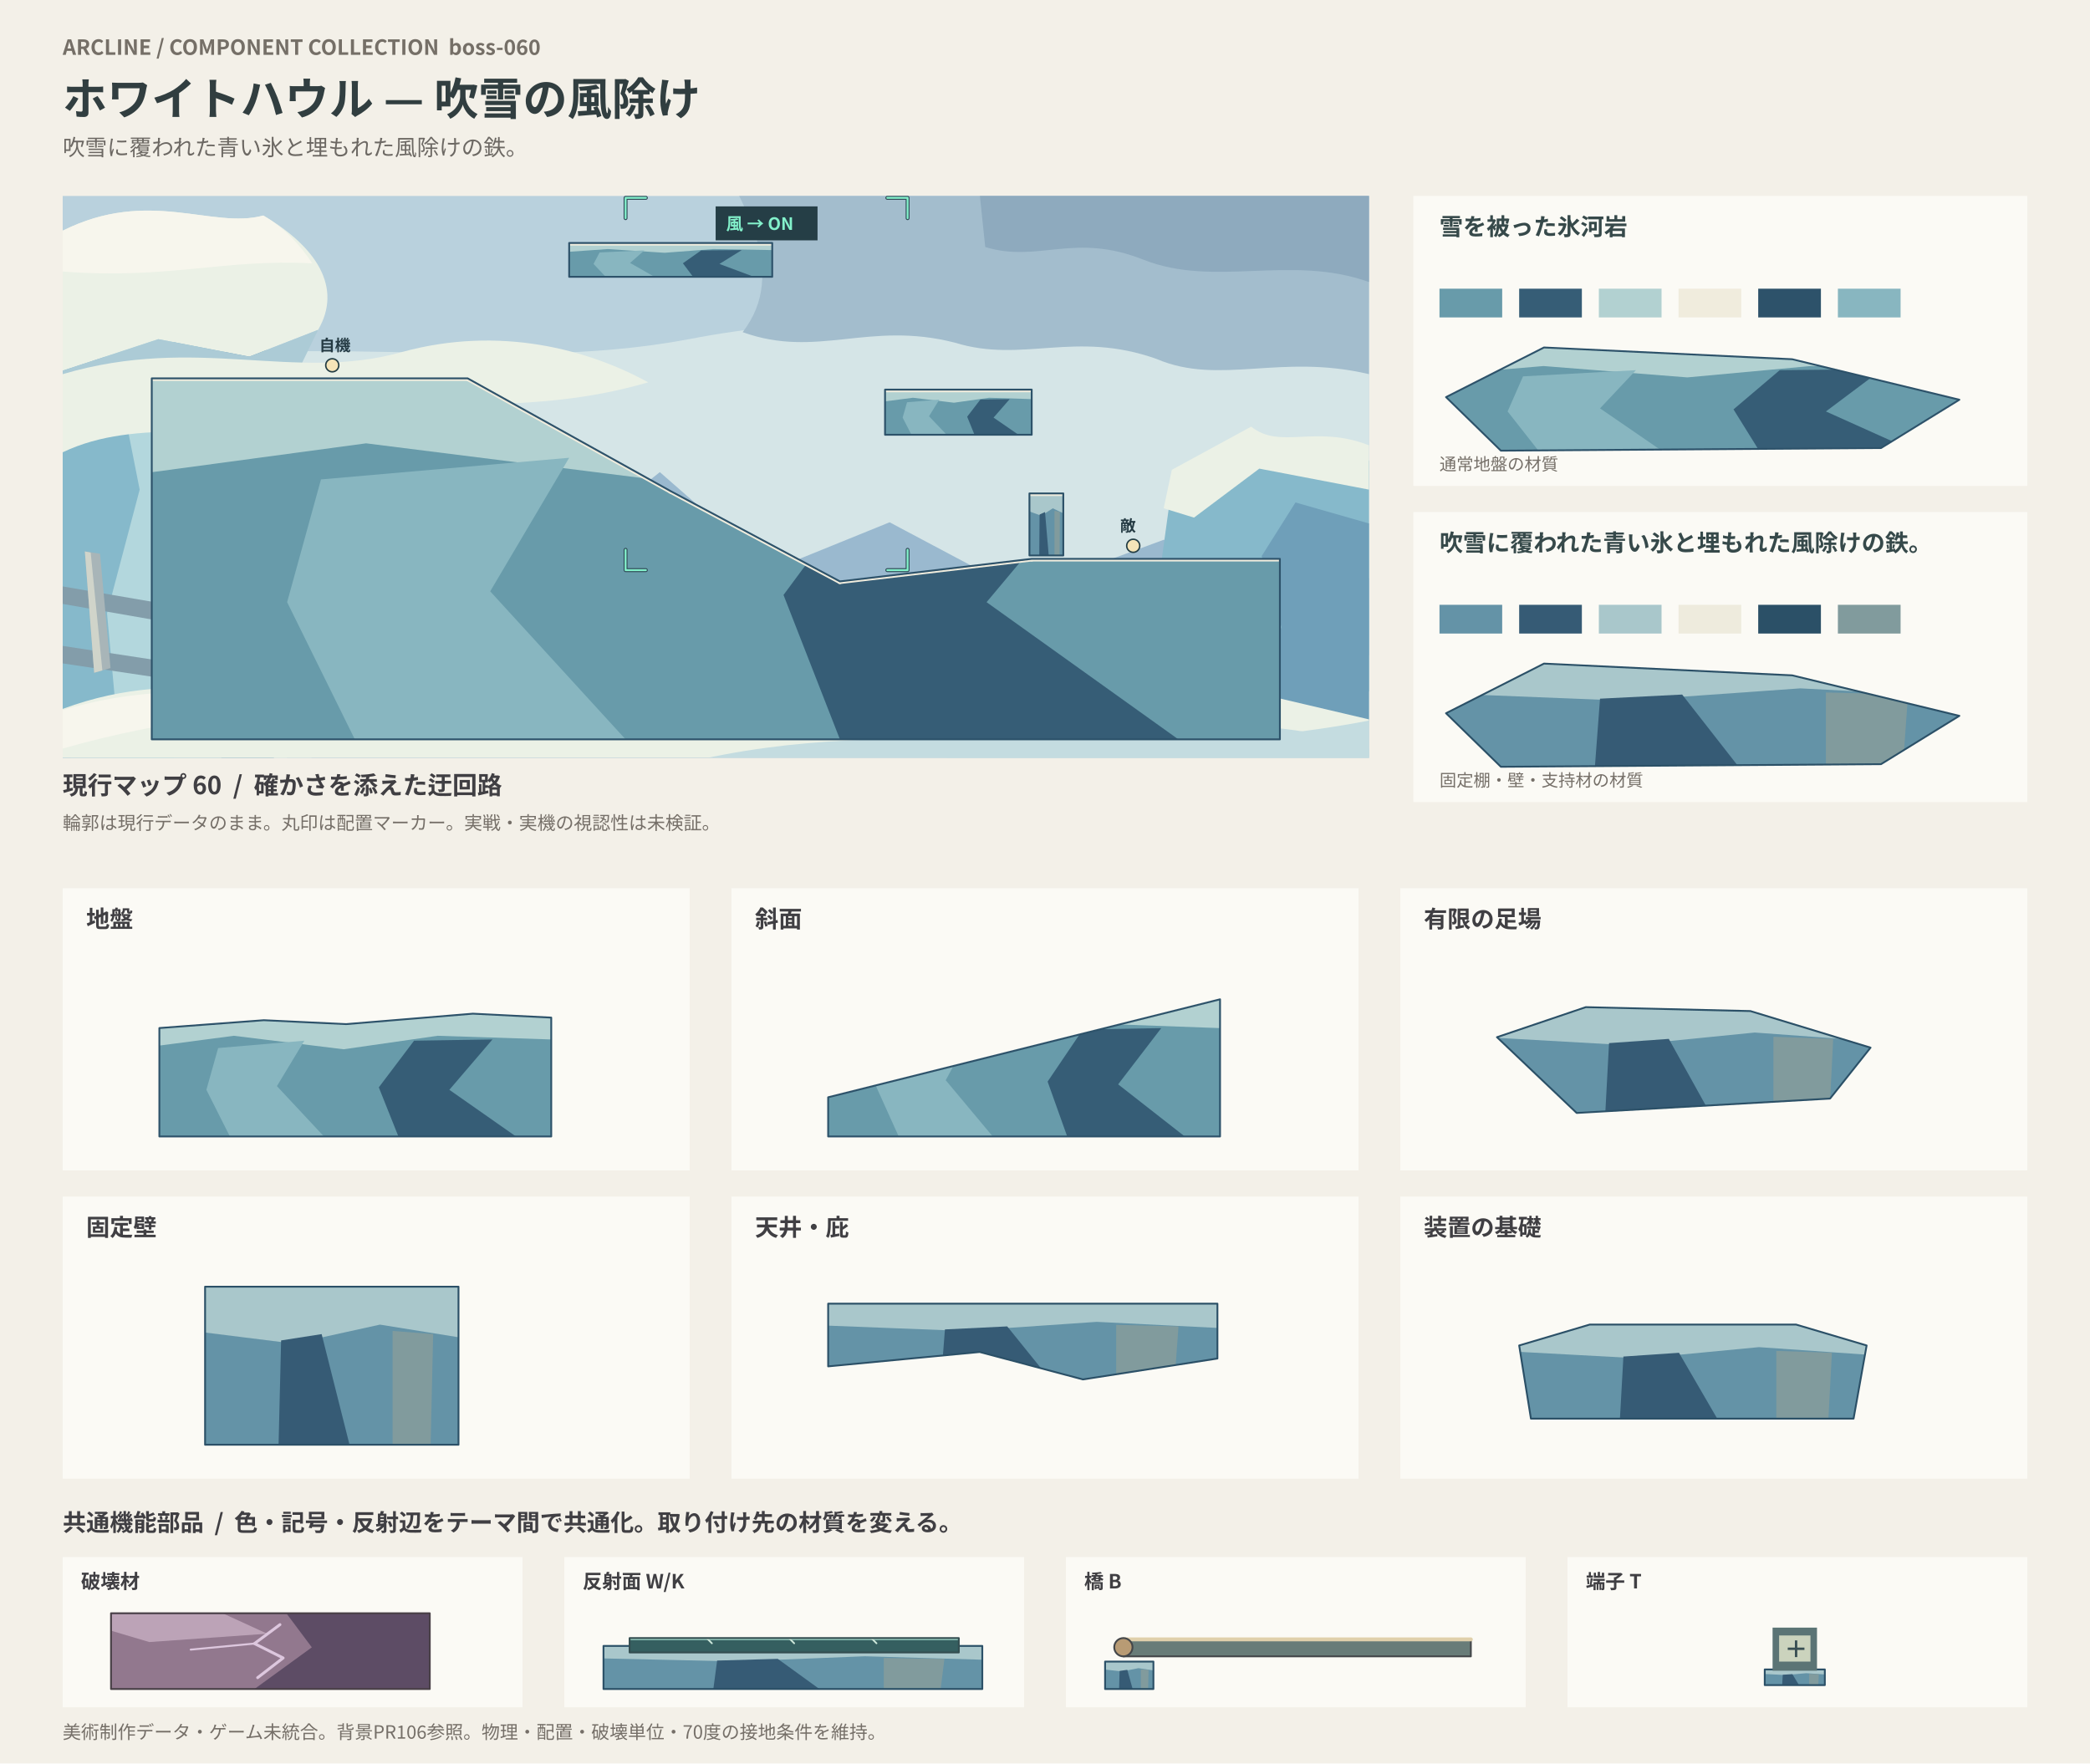
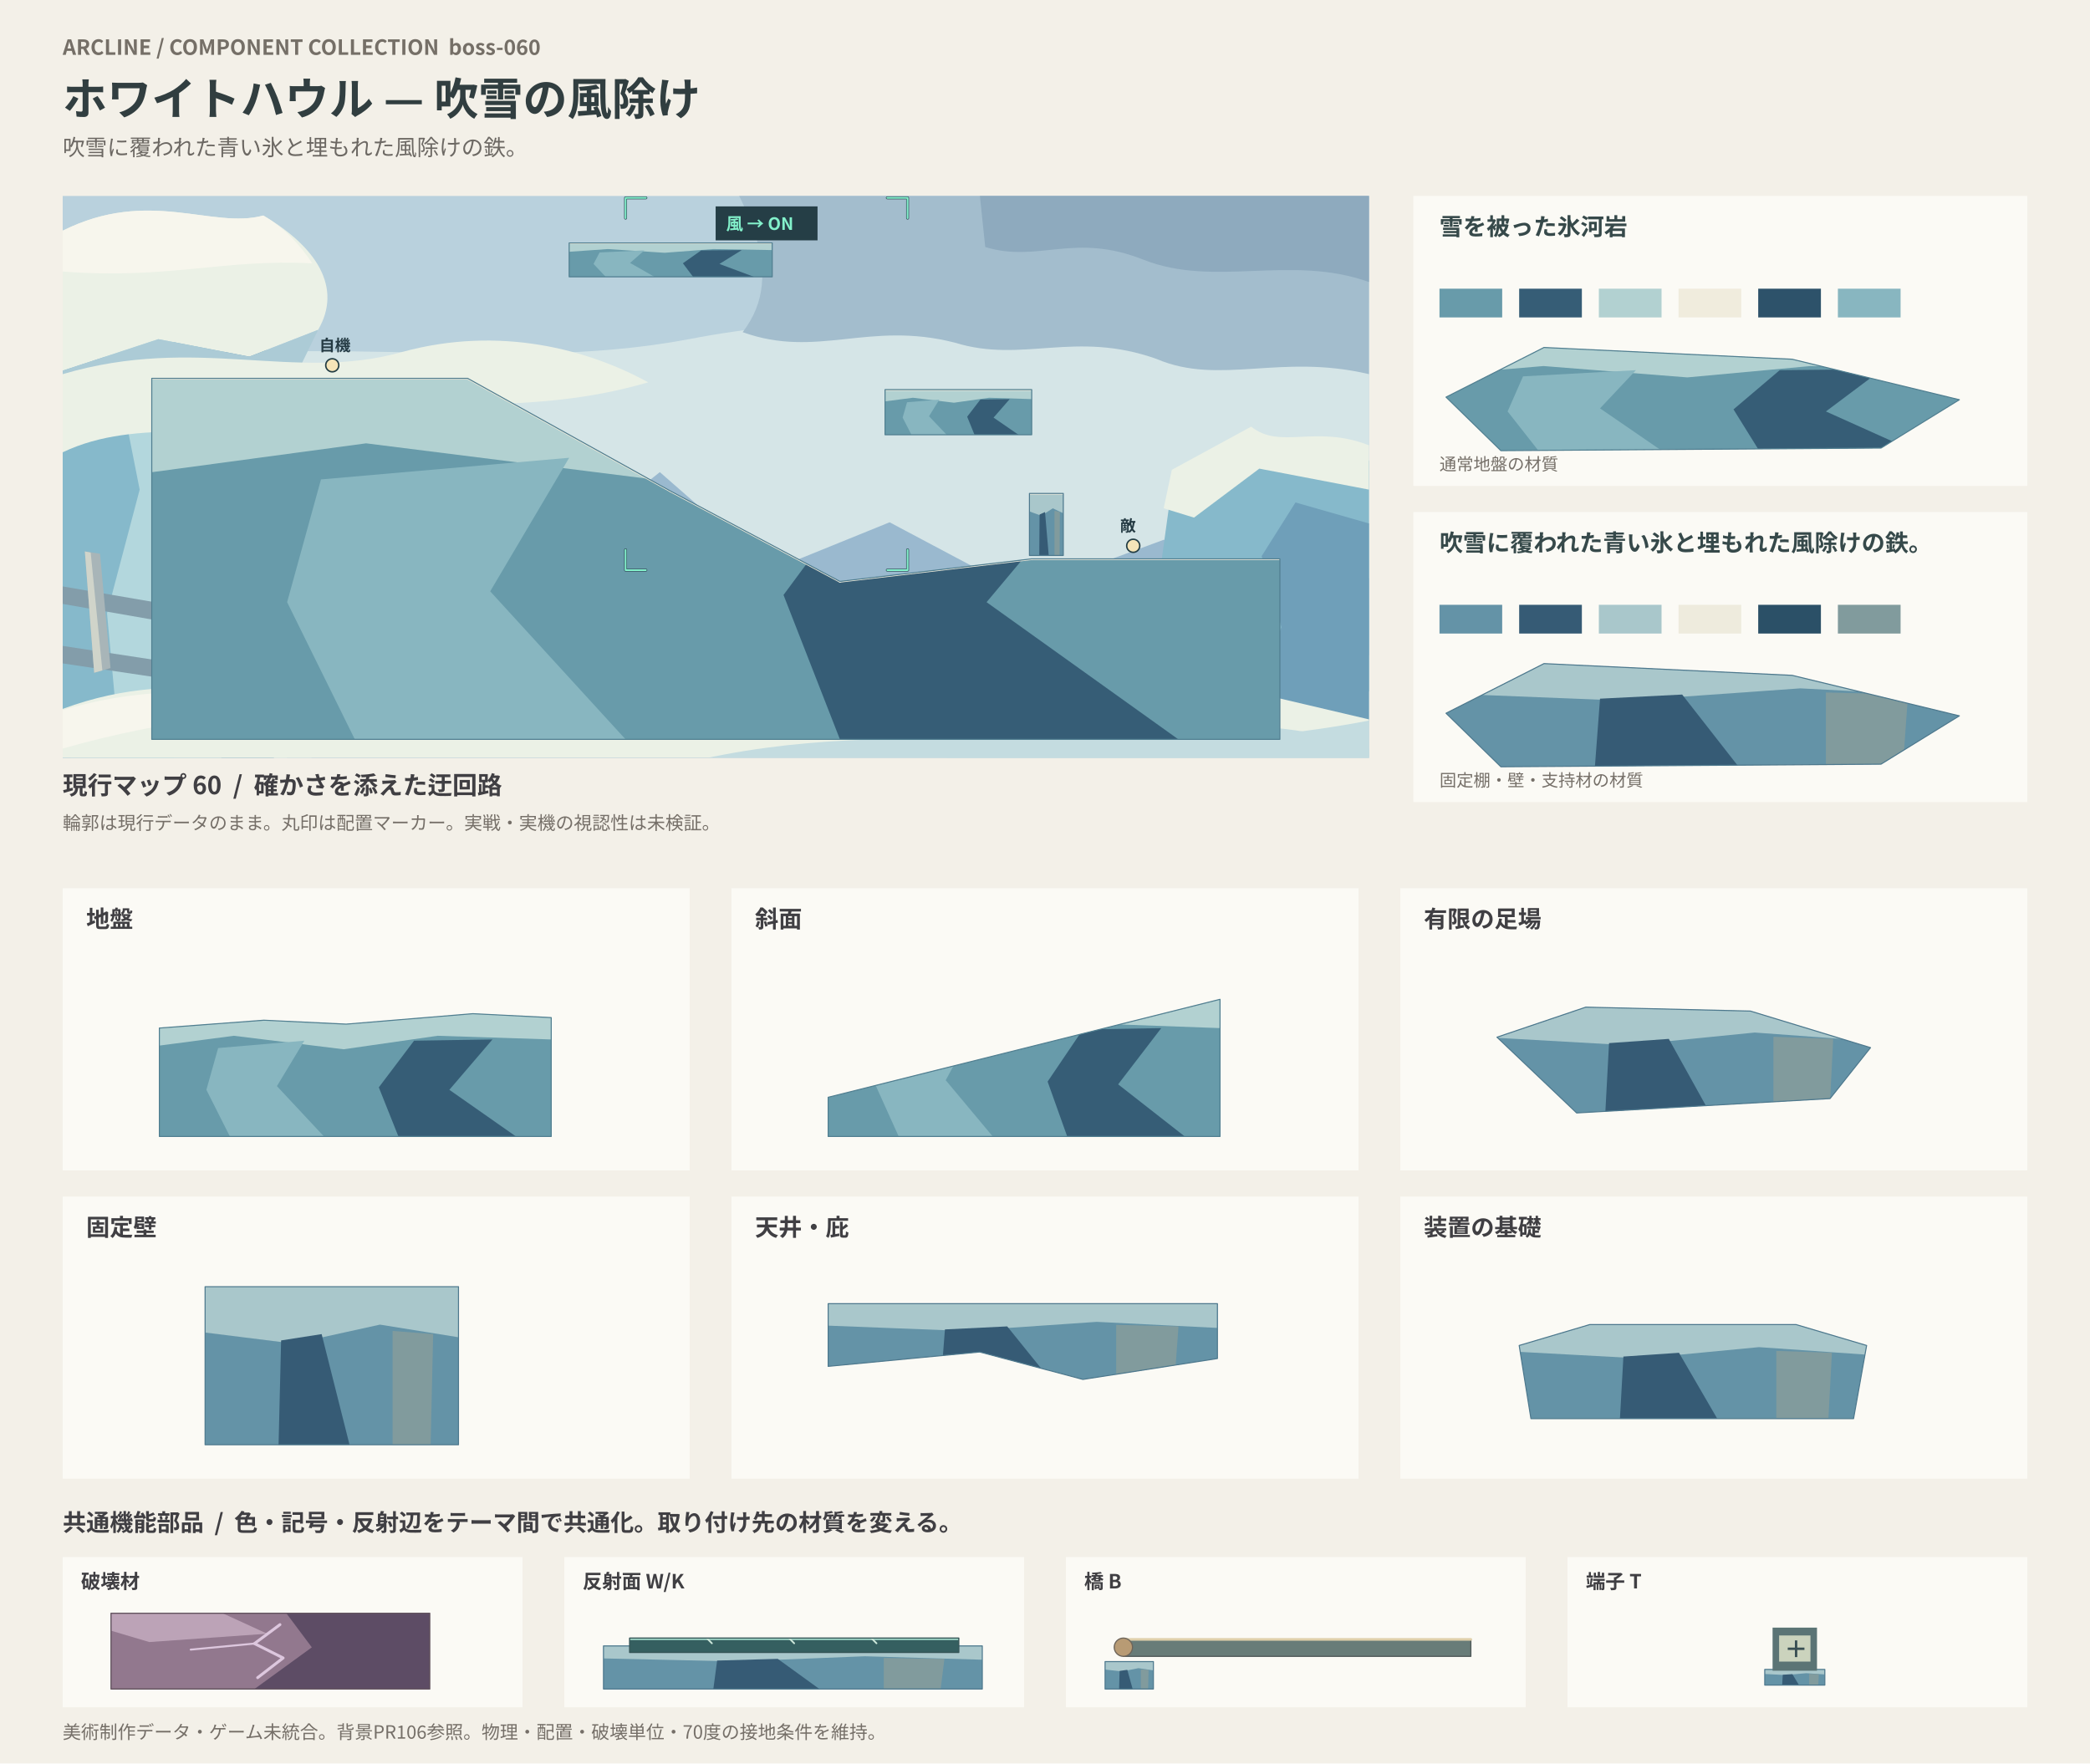
<svg xmlns="http://www.w3.org/2000/svg" width="1600" height="1350" viewBox="0 0 1600 1350">
  <defs>
    <clipPath id="boss_060_clip_1">
      <path d="M0 0 L1000 0 L1000 430 L0 430 Z" />
    </clipPath>
    <clipPath id="boss_060_clip_2">
      <path d="M0 240 L280 240 L460 340 L610 420 L780 400 L1000 400 L1000 560 L0 560 Z" />
    </clipPath>
    <clipPath id="boss_060_clip_3">
      <path d="M370 120 L550 120 L550 150 L370 150 Z" />
    </clipPath>
    <clipPath id="boss_060_clip_4">
      <path d="M650 250 L780 250 L780 290 L650 290 Z" />
    </clipPath>
    <clipPath id="boss_060_clip_5">
      <path d="M778 342 L808 342 L808 397 L778 397 Z" />
    </clipPath>
    <clipPath id="boss_060_clip_6">
      <path d="M0 0 L1000 0 L1000 430 L0 430 Z" />
    </clipPath>
    <clipPath id="boss_060_clip_7">
      <path d="M1107 304 L1182 266 L1372 275 L1500 306 L1440 343 L1149 345 Z" />
    </clipPath>
    <clipPath id="boss_060_clip_8">
      <path d="M1107 546 L1182 508 L1372 517 L1500 548 L1440 585 L1149 587 Z" />
    </clipPath>
    <clipPath id="boss_060_clip_9">
      <path d="M0 70 L80 64 L143 67 L240 59 L300 62 L300 153 L0 153 Z" />
    </clipPath>
    <clipPath id="boss_060_clip_10">
      <path d="M0 123 L300 48 L300 153 L0 153 Z" />
    </clipPath>
    <clipPath id="boss_060_clip_11">
      <path d="M0 77 L68 54 L194 57 L286 85 L255 124 L61 135 Z" />
    </clipPath>
    <clipPath id="boss_060_clip_12">
      <path d="M35 32 L229 32 L229 153 L35 153 Z" />
    </clipPath>
    <clipPath id="boss_060_clip_13">
      <path d="M0 45 L298 45 L298 87 L195 103 L116 82 L0 93 Z" />
    </clipPath>
    <clipPath id="boss_060_clip_14">
      <path d="M17 77 L71 61 L229 61 L283 77 L273 133 L26 133 Z" />
    </clipPath>
    <clipPath id="boss_060_clip_15">
      <path d="M85 1235 L329 1235 L329 1293 L85 1293 Z" />
    </clipPath>
    <clipPath id="boss_060_clip_16">
      <path d="M462 1260 L752 1260 L752 1293 L462 1293 Z" />
    </clipPath>
    <clipPath id="boss_060_clip_17">
      <path d="M482 1254 L734 1254 L734 1265 L482 1265 Z" />
    </clipPath>
    <clipPath id="boss_060_clip_18">
      <path d="M846 1272 L883 1272 L883 1293 L846 1293 Z" />
    </clipPath>
    <clipPath id="boss_060_clip_19">
      <path d="M1351 1278 L1397 1278 L1397 1290 L1351 1290 Z" />
    </clipPath>
  </defs>
  <g style="white-space:pre;font-kerning:none;text-autospace:no-autospace" xml:space="preserve" font-family="Noto Sans CJK JP,Arial,sans-serif">
    <path d="M0 0 L1600 0 L1600 1350 L0 1350 Z" fill="#F3F0E8" />
    <text x="48" y="42" font-size="16" font-weight="600" fill="#756F67">ARCLINE / COMPONENT COLLECTION  boss-060</text>
    <text x="48" y="88" font-size="34" font-weight="600" fill="#313E40">ホワイトハウル — 吹雪の風除け</text>
    <text x="48" y="119" font-size="17" font-weight="400" fill="#6C6863">吹雪に覆われた青い氷と埋もれた風除けの鉄。</text>
    <g transform="matrix(1,0,0,1,48,150)">
      <g>
        <g clip-path="url(#boss_060_clip_6)">
          <path d="M0 0 L1000 0 L1000 430 L0 430 Z" fill="#EDEBE3" />
          <g transform="matrix(1,0,0,1,0,0)">
            <g clip-path="url(#boss_060_clip_1)">
              <g transform="matrix(0.8928571,0,0,0.8928571,0.0,-54.64286)">
                <path d="M0 0 h1120 v604 h-1120 Z" fill="#B9D1DD" />
                <path d="M0 215 C203 171 367 216 537 184 C737 145 936 193 1120 153 V604 H0 Z" fill="#D5E5E7" />
                <path d="M546 0 H1120 V214 C1044 196 992 224 938 201 C868 176 823 205 765 187 C691 168 647 201 583 178 C623 126 584 66 546 0 Z" fill="#A3BDCD" />
                <path d="M780 0 H1120 V135 C1053 111 988 140 927 116 C867 92 837 119 791 105 Z" fill="#8EAABE" />
                <path d="M212 415 L330 334 L424 368 L512 298 L608 382 L709 341 L822 401 L944 356 L1120 389 V604 H183 Z" fill="#9AB9CF" />
                <path d="M0 495 C168 456 308 487 444 451 C652 401 815 464 1120 412 V604 H0 Z" fill="#ACCBD6" />
                <path d="M0 545 C152 493 268 532 412 501 C606 458 794 515 1120 455 V604 H0 Z" fill="#EBF1E6" />
                <path d="M0 596 C194 544 359 592 531 548 C725 500 897 554 1120 511 V604 H0 Z" fill="#C4DCE0" />
                <path d="M0 125 L89 94 L154 126 L181 215 L163 303 L201 405 L174 526 L207 604 H0 Z" fill="#86B9CB" />
                <path d="M0 125 L89 94 L107 112 L88 230 L105 315 L79 424 L104 604 H55 L38 419 L66 313 L49 227 Z" fill="#B3D7DD" />
                <path d="M107 112 L154 126 L181 215 L163 303 L201 405 L174 526 L207 604 H147 L132 521 L152 406 L133 304 L147 219 Z" fill="#6F9FB9" />
                <path d="M1120 288 L1021 265 L951 310 L938 404 L984 478 L1120 486 Z" fill="#86B9CB" />
                <path d="M1120 342 L1057 324 L1028 370 L1045 431 L1022 487 L1120 510 Z" fill="#6F9FB9" />
                <path d="M0 91 C74 54 128 90 172 78 C218 105 240 140 219 176 L160 199 L82 184 L0 211 Z" fill="#EBF1E6" />
                <path d="M0 91 C74 54 128 90 172 78 C191 89 204 104 214 119 C137 115 91 133 0 126 Z" fill="#F7F6ED" />
                <path d="M0 211 L82 184 L160 199 L219 176 L202 211 L162 228 L81 211 L0 239 Z" fill="#ACCBD6" />
                <path d="M1120 275 C1074 257 1044 279 1019 259 L951 296 L944 329 L970 337 L1026 295 L1120 313 Z" fill="#EBF1E6" />
                <path d="M0 396 L309 449 V465 L0 411 Z" fill="#839DAA" />
                <path d="M0 447 L309 494 V508 L0 462 Z" fill="#839DAA" />
                <path d="M19 366 L32 368 L41 466 L27 470 Z" fill="#A8B5B8" />
                <path d="M19 366 L24 367 L34 468 L27 470 Z" fill="#D0D4CA" />
                <path d="M87 377 L100 379 L109 477 L95 481 Z" fill="#A8B5B8" />
                <path d="M87 377 L92 378 L102 479 L95 481 Z" fill="#D0D4CA" />
                <path d="M155 391 L168 393 L177 491 L163 495 Z" fill="#A8B5B8" />
                <path d="M155 391 L160 392 L170 493 L163 495 Z" fill="#D0D4CA" />
                <path d="M225 403 L238 405 L247 503 L233 507 Z" fill="#A8B5B8" />
                <path d="M225 403 L230 404 L240 505 L233 507 Z" fill="#D0D4CA" />
                <path d="M289 416 L302 418 L311 516 L297 520 Z" fill="#A8B5B8" />
                <path d="M289 416 L294 417 L304 518 L297 520 Z" fill="#D0D4CA" />
                <path d="M0 501 C108 461 183 502 264 486 C311 480 354 500 380 523 C248 532 167 558 0 560 Z" fill="#EBF1E6" />
                <path d="M0 502 C96 474 151 494 210 490 C159 508 94 508 0 535 Z" fill="#F7F6ED" />
                <path d="M1120 535 C1002 493 917 536 846 518 C799 503 763 518 736 540 C847 552 916 584 930 604 H1120 Z" fill="#C4DCE0" />
                <path d="M0 214 C115 180 199 221 291 195 C375 172 451 193 502 221 C399 251 323 231 228 253 C138 273 65 250 0 281 Z" fill="#EBF1E6" />
              </g>
            </g>
          </g>
          <g transform="matrix(0.8636364,0,0,0.8636364,68.18182,-67.63636)">
            <g>
              <g>
                <g clip-path="url(#boss_060_clip_2)">
                  <path d="M0 240 L280 240 L460 340 L610 420 L780 400 L1000 400 L1000 560 L0 560 Z" fill="#689BAA" />
                  <path d="M0 240 L1000 240 L1000 307.2 L710.0 297.6 L470.0 332.8 L190.0 297.6 L0 323.2 Z" fill="#B2D1D1" />
                  <path d="M150.0 329.6 L370.0 310.4 L300.0 428.8 L420.0 560 L180.0 560 L120.0 438.4 Z" fill="#88B6C0" />
                  <path d="M650.0 310.4 L850.0 307.2 L740.0 438.4 L910.0 560 L610.0 560 L560.0 432.0 Z" fill="#365D76" />
-                   <path d="M0 240 L280 240" fill="none" stroke="#F0ECDD" stroke-width="4" stroke-linejoin="round" stroke-linecap="round" vector-effect="non-scaling-stroke" />
-                   <path d="M280 240 L460 340" fill="none" stroke="#F0ECDD" stroke-width="4" stroke-linejoin="round" stroke-linecap="round" vector-effect="non-scaling-stroke" />
-                   <path d="M460 340 L610 420" fill="none" stroke="#F0ECDD" stroke-width="4" stroke-linejoin="round" stroke-linecap="round" vector-effect="non-scaling-stroke" />
-                   <path d="M610 420 L780 400" fill="none" stroke="#F0ECDD" stroke-width="4" stroke-linejoin="round" stroke-linecap="round" vector-effect="non-scaling-stroke" />
-                   <path d="M780 400 L1000 400" fill="none" stroke="#F0ECDD" stroke-width="4" stroke-linejoin="round" stroke-linecap="round" vector-effect="non-scaling-stroke" />
+                   <path d="M0 240 L280 240" fill="none" stroke="#F0ECDD" stroke-width="1.8" stroke-linejoin="round" stroke-linecap="round" vector-effect="non-scaling-stroke" />
+                   <path d="M280 240 L460 340" fill="none" stroke="#F0ECDD" stroke-width="1.8" stroke-linejoin="round" stroke-linecap="round" vector-effect="non-scaling-stroke" />
+                   <path d="M460 340 L610 420" fill="none" stroke="#F0ECDD" stroke-width="1.8" stroke-linejoin="round" stroke-linecap="round" vector-effect="non-scaling-stroke" />
+                   <path d="M610 420 L780 400" fill="none" stroke="#F0ECDD" stroke-width="1.8" stroke-linejoin="round" stroke-linecap="round" vector-effect="non-scaling-stroke" />
+                   <path d="M780 400 L1000 400" fill="none" stroke="#F0ECDD" stroke-width="1.8" stroke-linejoin="round" stroke-linecap="round" vector-effect="non-scaling-stroke" />
                </g>
              </g>
-               <path d="M0 240 L280 240 L460 340 L610 420 L780 400 L1000 400 L1000 560 L0 560 Z" fill="none" stroke="#2D526A" stroke-width="1.4" stroke-linejoin="round" stroke-linecap="round" vector-effect="non-scaling-stroke" />
+               <path d="M0 240 L280 240 L460 340 L610 420 L780 400 L1000 400 L1000 560 L0 560 Z" fill="none" stroke="#507E90" stroke-width="0.8" stroke-linejoin="round" stroke-linecap="round" vector-effect="non-scaling-stroke" />
            </g>
            <g>
              <g>
                <g clip-path="url(#boss_060_clip_3)">
                  <path d="M370 120 L550 120 L550 150 L370 150 Z" fill="#689BAA" />
                  <path d="M370 120 L550 120 L550 126.3 L497.8 125.4 L454.6 128.7 L404.2 125.4 L370 127.8 Z" fill="#B2D1D1" />
                  <path d="M397.0 128.4 L436.6 126.6 L424.0 137.7 L445.6 150 L402.4 150 L391.6 138.6 Z" fill="#88B6C0" />
                  <path d="M487.0 126.6 L523.0 126.3 L503.2 138.6 L533.8 150 L479.8 150 L470.8 138.0 Z" fill="#365D76" />
-                   <path d="M370 120 L550 120" fill="none" stroke="#F0ECDD" stroke-width="4" stroke-linejoin="round" stroke-linecap="round" vector-effect="non-scaling-stroke" />
+                   <path d="M370 120 L550 120" fill="none" stroke="#F0ECDD" stroke-width="1.8" stroke-linejoin="round" stroke-linecap="round" vector-effect="non-scaling-stroke" />
                </g>
              </g>
-               <path d="M370 120 L550 120 L550 150 L370 150 Z" fill="none" stroke="#2D526A" stroke-width="1.4" stroke-linejoin="round" stroke-linecap="round" vector-effect="non-scaling-stroke" />
+               <path d="M370 120 L550 120 L550 150 L370 150 Z" fill="none" stroke="#507E90" stroke-width="0.8" stroke-linejoin="round" stroke-linecap="round" vector-effect="non-scaling-stroke" />
            </g>
            <g>
              <g>
                <g clip-path="url(#boss_060_clip_4)">
                  <path d="M650 250 L780 250 L780 290 L650 290 Z" fill="#689BAA" />
                  <path d="M650 250 L780 250 L780 258.4 L742.3 257.2 L711.1 261.6 L674.7 257.2 L650 260.4 Z" fill="#B2D1D1" />
                  <path d="M669.5 261.2 L698.1 258.8 L689.0 273.6 L704.6 290 L673.4 290 L665.6 274.8 Z" fill="#88B6C0" />
                  <path d="M734.5 258.8 L760.5 258.4 L746.2 274.8 L768.3 290 L729.3 290 L722.8 274.0 Z" fill="#365D76" />
-                   <path d="M650 250 L780 250" fill="none" stroke="#F0ECDD" stroke-width="4" stroke-linejoin="round" stroke-linecap="round" vector-effect="non-scaling-stroke" />
+                   <path d="M650 250 L780 250" fill="none" stroke="#F0ECDD" stroke-width="1.8" stroke-linejoin="round" stroke-linecap="round" vector-effect="non-scaling-stroke" />
                </g>
              </g>
-               <path d="M650 250 L780 250 L780 290 L650 290 Z" fill="none" stroke="#2D526A" stroke-width="1.4" stroke-linejoin="round" stroke-linecap="round" vector-effect="non-scaling-stroke" />
+               <path d="M650 250 L780 250 L780 290 L650 290 Z" fill="none" stroke="#507E90" stroke-width="0.8" stroke-linejoin="round" stroke-linecap="round" vector-effect="non-scaling-stroke" />
            </g>
            <g>
              <g>
                <g clip-path="url(#boss_060_clip_5)">
                  <path d="M778 342 L808 342 L808 397 L778 397 Z" fill="#6493A7" />
                  <path d="M778 342 L808 342 L808 359.6 L798.7 355.2 L788.5 361.8 L778 357.95 Z" fill="#A9C7CB" />
                  <path d="M787.0 360.7 L791.8 358.5 L795.1 397 L786.7 397 Z" fill="#365B75" />
                  <path d="M800.2 357.4 L805.0 358.5 L804.7 397 L800.2 397 Z" fill="#819B9D" />
-                   <path d="M778 342 L808 342" fill="none" stroke="#EEEBDD" stroke-width="4" stroke-linejoin="round" stroke-linecap="round" vector-effect="non-scaling-stroke" />
+                   <path d="M778 342 L808 342" fill="none" stroke="#EEEBDD" stroke-width="1.8" stroke-linejoin="round" stroke-linecap="round" vector-effect="non-scaling-stroke" />
                </g>
              </g>
-               <path d="M778 342 L808 342 L808 397 L778 397 Z" fill="none" stroke="#2B5067" stroke-width="1.4" stroke-linejoin="round" stroke-linecap="round" vector-effect="non-scaling-stroke" />
-             </g>
-             <g>
-               <path d="M438 80 H420 V98 M652 80 H670 V98 M420 392 V410 H438 M652 410 H670 V392" fill="none" stroke="#304C58" stroke-width="3" stroke-linejoin="round" stroke-linecap="round" vector-effect="non-scaling-stroke" />
-               <path d="M438 80 H420 V98 M652 80 H670 V98 M420 392 V410 H438 M652 410 H670 V392" fill="none" stroke="#83F1CB" stroke-width="1.5" stroke-linejoin="round" stroke-linecap="round" vector-effect="non-scaling-stroke" />
+               <path d="M778 342 L808 342 L808 397 L778 397 Z" fill="none" stroke="#4D788D" stroke-width="0.8" stroke-linejoin="round" stroke-linecap="round" vector-effect="non-scaling-stroke" />
+             </g>
+             <g>
+               <path d="M438 80 H420 V98 M652 80 H670 V98 M420 392 V410 H438 M652 410 H670 V392" fill="none" stroke="#304C58" stroke-width="2.2" stroke-linejoin="round" stroke-linecap="round" vector-effect="non-scaling-stroke" />
+               <path d="M438 80 H420 V98 M652 80 H670 V98 M420 392 V410 H438 M652 410 H670 V392" fill="none" stroke="#83F1CB" stroke-width="1.3" stroke-linejoin="round" stroke-linecap="round" vector-effect="non-scaling-stroke" />
              <path d="M499.842 87.579 L590.158 87.579 L590.158 117.684 L499.842 117.684 Z" fill="#253E46" />
              <text x="509.105" y="108.421" font-size="15.053" font-weight="600" fill="#83F1CB">風 → ON</text>
            </g>
            <ellipse cx="160" cy="228.421" rx="5.789" ry="5.789" fill="#F5E4B8" stroke="#233D44" stroke-width="1.3" stroke-linejoin="round" stroke-linecap="round" />
            <text x="148.421" y="215.684" font-size="13.895" font-weight="600" fill="#243A43">自機</text>
            <ellipse cx="870" cy="388.421" rx="5.789" ry="5.789" fill="#F5E4B8" stroke="#233D44" stroke-width="1.3" stroke-linejoin="round" stroke-linecap="round" />
            <text x="858.421" y="375.684" font-size="13.895" font-weight="600" fill="#243A43">敵</text>
          </g>
        </g>
      </g>
    </g>
    <text x="48" y="608" font-size="19" font-weight="600" fill="#403F43">現行マップ 60  /  確かさを添えた迂回路</text>
    <text x="48" y="635" font-size="14" font-weight="400" fill="#756F68">輪郭は現行データのまま。丸印は配置マーカー。実戦・実機の視認性は未検証。</text>
    <path d="M1082 150 L1552 150 L1552 372 L1082 372 Z" fill="#FBFAF5" />
    <text x="1102" y="180.0" font-size="18" font-weight="600" fill="#36494A">雪を被った氷河岩</text>
    <path d="M1102 221 L1150 221 L1150 243 L1102 243 Z" fill="#689BAA" />
    <path d="M1163 221 L1211 221 L1211 243 L1163 243 Z" fill="#365D76" />
    <path d="M1224 221 L1272 221 L1272 243 L1224 243 Z" fill="#B2D1D1" />
    <path d="M1285 221 L1333 221 L1333 243 L1285 243 Z" fill="#F0ECDD" />
    <path d="M1346 221 L1394 221 L1394 243 L1346 243 Z" fill="#2D526A" />
    <path d="M1407 221 L1455 221 L1455 243 L1407 243 Z" fill="#88B6C0" />
    <g>
      <g>
        <g clip-path="url(#boss_060_clip_7)">
          <path d="M1107 304 L1182 266 L1372 275 L1500 306 L1440 343 L1149 345 Z" fill="#689BAA" />
          <path d="M1107 266 L1500 266 L1500 282.59 L1386.03 280.22 L1291.71 288.91 L1181.67 280.22 L1107 286.54 Z" fill="#B2D1D1" />
          <path d="M1165.95 288.12 L1252.41 283.38 L1224.9 312.61 L1272.06 345 L1177.74 345 L1154.16 314.98 Z" fill="#88B6C0" />
          <path d="M1362.45 283.38 L1441.05 282.59 L1397.82 314.98 L1464.63 345 L1346.73 345 L1327.08 313.4 Z" fill="#365D76" />
        </g>
      </g>
-       <path d="M1107 304 L1182 266 L1372 275 L1500 306 L1440 343 L1149 345 Z" fill="none" stroke="#2D526A" stroke-width="1.4" stroke-linejoin="round" stroke-linecap="round" />
+       <path d="M1107 304 L1182 266 L1372 275 L1500 306 L1440 343 L1149 345 Z" fill="none" stroke="#507E90" stroke-width="0.8" stroke-linejoin="round" stroke-linecap="round" />
    </g>
    <text x="1102" y="360" font-size="13" font-weight="400" fill="#756F68">通常地盤の材質</text>
    <path d="M1082 392 L1552 392 L1552 614 L1082 614 Z" fill="#FBFAF5" />
    <text x="1102" y="422.0" font-size="18" font-weight="600" fill="#36494A">吹雪に覆われた青い氷と埋もれた風除けの鉄。</text>
    <path d="M1102 463 L1150 463 L1150 485 L1102 485 Z" fill="#6493A7" />
    <path d="M1163 463 L1211 463 L1211 485 L1163 485 Z" fill="#365B75" />
    <path d="M1224 463 L1272 463 L1272 485 L1224 485 Z" fill="#A9C7CB" />
    <path d="M1285 463 L1333 463 L1333 485 L1285 485 Z" fill="#EEEBDD" />
    <path d="M1346 463 L1394 463 L1394 485 L1346 485 Z" fill="#2B5067" />
    <path d="M1407 463 L1455 463 L1455 485 L1407 485 Z" fill="#819B9D" />
    <g>
      <g>
        <g clip-path="url(#boss_060_clip_8)">
          <path d="M1107 546 L1182 508 L1372 517 L1500 548 L1440 585 L1149 587 Z" fill="#6493A7" />
          <path d="M1107 508 L1500 508 L1500 533.28 L1378.17 526.96 L1244.55 536.44 L1107 530.91 Z" fill="#A9C7CB" />
          <path d="M1224.9 534.86 L1287.78 531.7 L1331.01 587 L1220.97 587 Z" fill="#365B75" />
          <path d="M1397.82 530.12 L1460.7 531.7 L1456.77 587 L1397.82 587 Z" fill="#819B9D" />
        </g>
      </g>
-       <path d="M1107 546 L1182 508 L1372 517 L1500 548 L1440 585 L1149 587 Z" fill="none" stroke="#2B5067" stroke-width="1.4" stroke-linejoin="round" stroke-linecap="round" />
+       <path d="M1107 546 L1182 508 L1372 517 L1500 548 L1440 585 L1149 587 Z" fill="none" stroke="#4D788D" stroke-width="0.8" stroke-linejoin="round" stroke-linecap="round" />
    </g>
    <text x="1102" y="602" font-size="13" font-weight="400" fill="#756F68">固定棚・壁・支持材の材質</text>
    <path d="M48 680 L528 680 L528 896 L48 896 Z" fill="#FBFAF5" />
    <text x="66" y="710" font-size="18" font-weight="600" fill="#403F43">地盤</text>
    <g transform="matrix(1,0,0,1,122,717)">
      <g>
        <g>
          <g clip-path="url(#boss_060_clip_9)">
            <path d="M0 70 L80 64 L143 67 L240 59 L300 62 L300 153 L0 153 Z" fill="#689BAA" />
            <path d="M0 59 L300 59 L300 78.74 L213.0 75.92 L141.0 86.26 L57.0 75.92 L0 83.44 Z" fill="#B2D1D1" />
            <path d="M45.0 85.32 L111.0 79.68 L90.0 114.46 L126.0 153 L54.0 153 L36.0 117.28 Z" fill="#88B6C0" />
            <path d="M195.0 79.68 L255.0 78.74 L222.0 117.28 L273.0 153 L183.0 153 L168 115.4 Z" fill="#365D76" />
          </g>
        </g>
-         <path d="M0 70 L80 64 L143 67 L240 59 L300 62 L300 153 L0 153 Z" fill="none" stroke="#2D526A" stroke-width="1.4" stroke-linejoin="round" stroke-linecap="round" />
+         <path d="M0 70 L80 64 L143 67 L240 59 L300 62 L300 153 L0 153 Z" fill="none" stroke="#507E90" stroke-width="0.8" stroke-linejoin="round" stroke-linecap="round" />
      </g>
    </g>
    <path d="M560 680 L1040 680 L1040 896 L560 896 Z" fill="#FBFAF5" />
    <text x="578" y="710" font-size="18" font-weight="600" fill="#403F43">斜面</text>
    <g transform="matrix(1,0,0,1,634,717)">
      <g>
        <g>
          <g clip-path="url(#boss_060_clip_10)">
            <path d="M0 123 L300 48 L300 153 L0 153 Z" fill="#689BAA" />
            <path d="M0 48 L300 48 L300 70.05 L213.0 66.9 L141.0 78.45 L57.0 66.9 L0 75.3 Z" fill="#B2D1D1" />
            <path d="M45.0 77.4 L111.0 71.1 L90.0 109.95 L126.0 153 L54.0 153 L36.0 113.1 Z" fill="#88B6C0" />
            <path d="M195.0 71.1 L255.0 70.05 L222.0 113.1 L273.0 153 L183.0 153 L168 111.0 Z" fill="#365D76" />
          </g>
        </g>
-         <path d="M0 123 L300 48 L300 153 L0 153 Z" fill="none" stroke="#2D526A" stroke-width="1.4" stroke-linejoin="round" stroke-linecap="round" />
+         <path d="M0 123 L300 48 L300 153 L0 153 Z" fill="none" stroke="#507E90" stroke-width="0.8" stroke-linejoin="round" stroke-linecap="round" />
      </g>
    </g>
    <path d="M1072 680 L1552 680 L1552 896 L1072 896 Z" fill="#FBFAF5" />
    <text x="1090" y="710" font-size="18" font-weight="600" fill="#403F43">有限の足場</text>
    <g transform="matrix(1,0,0,1,1146,717)">
      <g>
        <g>
          <g clip-path="url(#boss_060_clip_11)">
            <path d="M0 77 L68 54 L194 57 L286 85 L255 124 L61 135 Z" fill="#6493A7" />
            <path d="M0 54 L286 54 L286 79.92 L197.34 73.44 L100.1 83.16 L0 77.49 Z" fill="#A9C7CB" />
            <path d="M85.8 81.54 L131.56 78.3 L163.02 135 L82.94 135 Z" fill="#365B75" />
            <path d="M211.64 76.68 L257.4 78.3 L254.54 135 L211.64 135 Z" fill="#819B9D" />
          </g>
        </g>
-         <path d="M0 77 L68 54 L194 57 L286 85 L255 124 L61 135 Z" fill="none" stroke="#2B5067" stroke-width="1.4" stroke-linejoin="round" stroke-linecap="round" />
+         <path d="M0 77 L68 54 L194 57 L286 85 L255 124 L61 135 Z" fill="none" stroke="#4D788D" stroke-width="0.8" stroke-linejoin="round" stroke-linecap="round" />
      </g>
    </g>
    <path d="M48 916 L528 916 L528 1132 L48 1132 Z" fill="#FBFAF5" />
    <text x="66" y="946" font-size="18" font-weight="600" fill="#403F43">固定壁</text>
    <g transform="matrix(1,0,0,1,122,953)">
      <g>
        <g>
          <g clip-path="url(#boss_060_clip_12)">
            <path d="M35 32 L229 32 L229 153 L35 153 Z" fill="#6493A7" />
            <path d="M35 32 L229 32 L229 70.72 L168.86 61.04 L102.9 75.56 L35 67.09 Z" fill="#A9C7CB" />
            <path d="M93.2 73.14 L124.24 68.3 L145.58 153 L91.26 153 Z" fill="#365B75" />
            <path d="M178.56 65.88 L209.6 68.3 L207.66 153 L178.56 153 Z" fill="#819B9D" />
          </g>
        </g>
-         <path d="M35 32 L229 32 L229 153 L35 153 Z" fill="none" stroke="#2B5067" stroke-width="1.4" stroke-linejoin="round" stroke-linecap="round" />
+         <path d="M35 32 L229 32 L229 153 L35 153 Z" fill="none" stroke="#4D788D" stroke-width="0.8" stroke-linejoin="round" stroke-linecap="round" />
      </g>
    </g>
    <path d="M560 916 L1040 916 L1040 1132 L560 1132 Z" fill="#FBFAF5" />
    <text x="578" y="946" font-size="18" font-weight="600" fill="#403F43">天井・庇</text>
    <g transform="matrix(1,0,0,1,634,953)">
      <g>
        <g>
          <g clip-path="url(#boss_060_clip_13)">
            <path d="M0 45 L298 45 L298 87 L195 103 L116 82 L0 93 Z" fill="#6493A7" />
            <path d="M0 45 L298 45 L298 63.56 L205.62 58.92 L104.3 65.88 L0 61.82 Z" fill="#A9C7CB" />
            <path d="M89.4 64.72 L137.08 62.4 L169.86 103 L86.42 103 Z" fill="#365B75" />
            <path d="M220.52 61.24 L268.2 62.4 L265.22 103 L220.52 103 Z" fill="#819B9D" />
          </g>
        </g>
-         <path d="M0 45 L298 45 L298 87 L195 103 L116 82 L0 93 Z" fill="none" stroke="#2B5067" stroke-width="1.4" stroke-linejoin="round" stroke-linecap="round" />
+         <path d="M0 45 L298 45 L298 87 L195 103 L116 82 L0 93 Z" fill="none" stroke="#4D788D" stroke-width="0.8" stroke-linejoin="round" stroke-linecap="round" />
      </g>
    </g>
    <path d="M1072 916 L1552 916 L1552 1132 L1072 1132 Z" fill="#FBFAF5" />
    <text x="1090" y="946" font-size="18" font-weight="600" fill="#403F43">装置の基礎</text>
    <g transform="matrix(1,0,0,1,1146,953)">
      <g>
        <g>
          <g clip-path="url(#boss_060_clip_14)">
            <path d="M17 77 L71 61 L229 61 L283 77 L273 133 L26 133 Z" fill="#6493A7" />
            <path d="M17 61 L283 61 L283 84.04 L200.54 78.28 L110.1 86.92 L17 81.88 Z" fill="#A9C7CB" />
            <path d="M96.8 85.48 L139.36 82.6 L168.62 133 L94.14 133 Z" fill="#365B75" />
            <path d="M213.84 81.16 L256.4 82.6 L253.74 133 L213.84 133 Z" fill="#819B9D" />
          </g>
        </g>
-         <path d="M17 77 L71 61 L229 61 L283 77 L273 133 L26 133 Z" fill="none" stroke="#2B5067" stroke-width="1.4" stroke-linejoin="round" stroke-linecap="round" />
+         <path d="M17 77 L71 61 L229 61 L283 77 L273 133 L26 133 Z" fill="none" stroke="#4D788D" stroke-width="0.8" stroke-linejoin="round" stroke-linecap="round" />
      </g>
    </g>
    <text x="48" y="1172" font-size="18" font-weight="600" fill="#403F43">共通機能部品  /  色・記号・反射辺をテーマ間で共通化。取り付け先の材質を変える。</text>
    <path d="M48 1192 L400 1192 L400 1307 L48 1307 Z" fill="#FBFAF5" />
    <text x="62" y="1216" font-size="15" font-weight="600" fill="#403F43">破壊材</text>
    <g>
      <g>
        <g clip-path="url(#boss_060_clip_15)">
          <path d="M85 1235 L329 1235 L329 1293 L85 1293 Z" fill="#92788E" />
          <path d="M219.2 1235 L329 1235 L329 1293 L194.8 1293 L238.72 1261.1 Z" fill="#5D4C65" />
          <path d="M85 1235 L170.4 1235 L204.56 1250.66 L114.28 1257.04 L85 1248.34 Z" fill="#BCA3B7" />
          <path d="M214.32 1243.7 L194.8 1258.2 L216.76 1269.22 L197.24 1284.3" fill="none" stroke="#DDC7DE" stroke-width="2.2" stroke-linejoin="round" stroke-linecap="round" />
          <path d="M194.8 1258.2 L146.0 1262.84" fill="none" stroke="#DDC7DE" stroke-width="1.5" stroke-linejoin="round" stroke-linecap="round" />
        </g>
      </g>
-       <path d="M85 1235 L329 1235 L329 1293 L85 1293 Z" fill="none" stroke="#494047" stroke-width="1.4" stroke-linejoin="round" stroke-linecap="round" />
+       <path d="M85 1235 L329 1235 L329 1293 L85 1293 Z" fill="none" stroke="#635460" stroke-width="0.9" stroke-linejoin="round" stroke-linecap="round" />
    </g>
    <path d="M432 1192 L784 1192 L784 1307 L432 1307 Z" fill="#FBFAF5" />
    <text x="446" y="1216" font-size="15" font-weight="600" fill="#403F43">反射面 W/K</text>
    <g>
      <g>
        <g clip-path="url(#boss_060_clip_16)">
          <path d="M462 1260 L752 1260 L752 1293 L462 1293 Z" fill="#6493A7" />
          <path d="M462 1260 L752 1260 L752 1270.56 L662.1 1267.92 L563.5 1271.88 L462 1269.57 Z" fill="#A9C7CB" />
          <path d="M549.0 1271.22 L595.4 1269.9 L627.3 1293 L546.1 1293 Z" fill="#365B75" />
          <path d="M676.6 1269.24 L723.0 1269.9 L720.1 1293 L676.6 1293 Z" fill="#819B9D" />
        </g>
      </g>
-       <path d="M462 1260 L752 1260 L752 1293 L462 1293 Z" fill="none" stroke="#2B5067" stroke-width="1.4" stroke-linejoin="round" stroke-linecap="round" />
+       <path d="M462 1260 L752 1260 L752 1293 L462 1293 Z" fill="none" stroke="#4D788D" stroke-width="0.8" stroke-linejoin="round" stroke-linecap="round" />
    </g>
    <g>
      <g>
        <g clip-path="url(#boss_060_clip_17)">
          <path d="M482 1254 L734 1254 L734 1265 L482 1265 Z" fill="#355F60" />
          <path d="M482 1254 L734 1254" fill="none" stroke="#A5DDCD" stroke-width="3" stroke-linejoin="round" stroke-linecap="round" />
          <path d="M541.0 1254.0 L545.0 1258.0" fill="none" stroke="#CDE7DA" stroke-width="1.3" stroke-linejoin="round" stroke-linecap="round" />
          <path d="M604.0 1254.0 L608.0 1258.0" fill="none" stroke="#CDE7DA" stroke-width="1.3" stroke-linejoin="round" stroke-linecap="round" />
          <path d="M667.0 1254.0 L671.0 1258.0" fill="none" stroke="#CDE7DA" stroke-width="1.3" stroke-linejoin="round" stroke-linecap="round" />
        </g>
      </g>
-       <path d="M482 1254 L734 1254 L734 1265 L482 1265 Z" fill="none" stroke="#344E51" stroke-width="1.4" stroke-linejoin="round" stroke-linecap="round" />
+       <path d="M482 1254 L734 1254 L734 1265 L482 1265 Z" fill="none" stroke="#345456" stroke-width="0.9" stroke-linejoin="round" stroke-linecap="round" />
    </g>
    <path d="M816 1192 L1168 1192 L1168 1307 L816 1307 Z" fill="#FBFAF5" />
    <text x="830" y="1216" font-size="15" font-weight="600" fill="#403F43">橋 B</text>
    <g>
      <g>
        <g clip-path="url(#boss_060_clip_18)">
          <path d="M846 1272 L883 1272 L883 1293 L846 1293 Z" fill="#6493A7" />
          <path d="M846 1272 L883 1272 L883 1278.72 L871.53 1277.04 L858.95 1279.56 L846 1278.09 Z" fill="#A9C7CB" />
          <path d="M857.1 1279.14 L863.02 1278.3 L867.09 1293 L856.73 1293 Z" fill="#365B75" />
          <path d="M873.38 1277.88 L879.3 1278.3 L878.93 1293 L873.38 1293 Z" fill="#819B9D" />
        </g>
      </g>
-       <path d="M846 1272 L883 1272 L883 1293 L846 1293 Z" fill="none" stroke="#2B5067" stroke-width="1.4" stroke-linejoin="round" stroke-linecap="round" />
-     </g>
-     <g>
-       <path d="M860 1255 L1126 1255 L1126 1268 L860 1268 Z" fill="#687C78" stroke="#44474A" stroke-width="1.4" stroke-linejoin="round" stroke-linecap="round" />
-       <path d="M860 1255 L1126 1255" fill="none" stroke="#E0D0AB" stroke-width="3" stroke-linejoin="round" stroke-linecap="round" />
-       <ellipse cx="860" cy="1261" rx="7" ry="7" fill="#B89B74" stroke="#44474A" stroke-width="1.4" stroke-linejoin="round" stroke-linecap="round" />
+       <path d="M846 1272 L883 1272 L883 1293 L846 1293 Z" fill="none" stroke="#4D788D" stroke-width="0.8" stroke-linejoin="round" stroke-linecap="round" />
+     </g>
+     <g>
+       <path d="M860 1255 L1126 1255 L1126 1268 L860 1268 Z" fill="#687C78" stroke="#515A5A" stroke-width="0.9" stroke-linejoin="round" stroke-linecap="round" />
+       <path d="M860 1255 L1126 1255" fill="none" stroke="#E0D0AB" stroke-width="2" stroke-linejoin="round" stroke-linecap="round" />
+       <ellipse cx="860" cy="1261" rx="7" ry="7" fill="#B89B74" stroke="#6D6459" stroke-width="0.9" stroke-linejoin="round" stroke-linecap="round" />
    </g>
    <path d="M1200 1192 L1552 1192 L1552 1307 L1200 1307 Z" fill="#FBFAF5" />
    <text x="1214" y="1216" font-size="15" font-weight="600" fill="#403F43">端子 T</text>
    <g>
      <g>
        <g>
          <g clip-path="url(#boss_060_clip_19)">
            <path d="M1351 1278 L1397 1278 L1397 1290 L1351 1290 Z" fill="#6493A7" />
            <path d="M1351 1278 L1397 1278 L1397 1281.84 L1382.74 1280.88 L1367.1 1282.32 L1351 1281.48 Z" fill="#A9C7CB" />
            <path d="M1364.8 1282.08 L1372.16 1281.6 L1377.22 1290 L1364.34 1290 Z" fill="#365B75" />
            <path d="M1385.04 1281.36 L1392.4 1281.6 L1391.94 1290 L1385.04 1290 Z" fill="#819B9D" />
          </g>
        </g>
-         <path d="M1351 1278 L1397 1278 L1397 1290 L1351 1290 Z" fill="none" stroke="#2B5067" stroke-width="1.4" stroke-linejoin="round" stroke-linecap="round" />
+         <path d="M1351 1278 L1397 1278 L1397 1290 L1351 1290 Z" fill="none" stroke="#4D788D" stroke-width="0.8" stroke-linejoin="round" stroke-linecap="round" />
      </g>
      <path d="M1357 1246 L1391 1246 L1391 1279 L1357 1279 Z" fill="#5B7475" />
      <path d="M1362 1252 L1386 1252 L1386 1272 L1362 1272 Z" fill="#CBD3BD" />
      <text x="1366" y="1269" font-size="18" font-weight="600" fill="#394F53">＋</text>
    </g>
    <text x="48" y="1331" font-size="14" font-weight="400" fill="#756F68">美術制作データ・ゲーム未統合。背景PR106参照。物理・配置・破壊単位・70度の接地条件を維持。</text>
  </g>
</svg>
